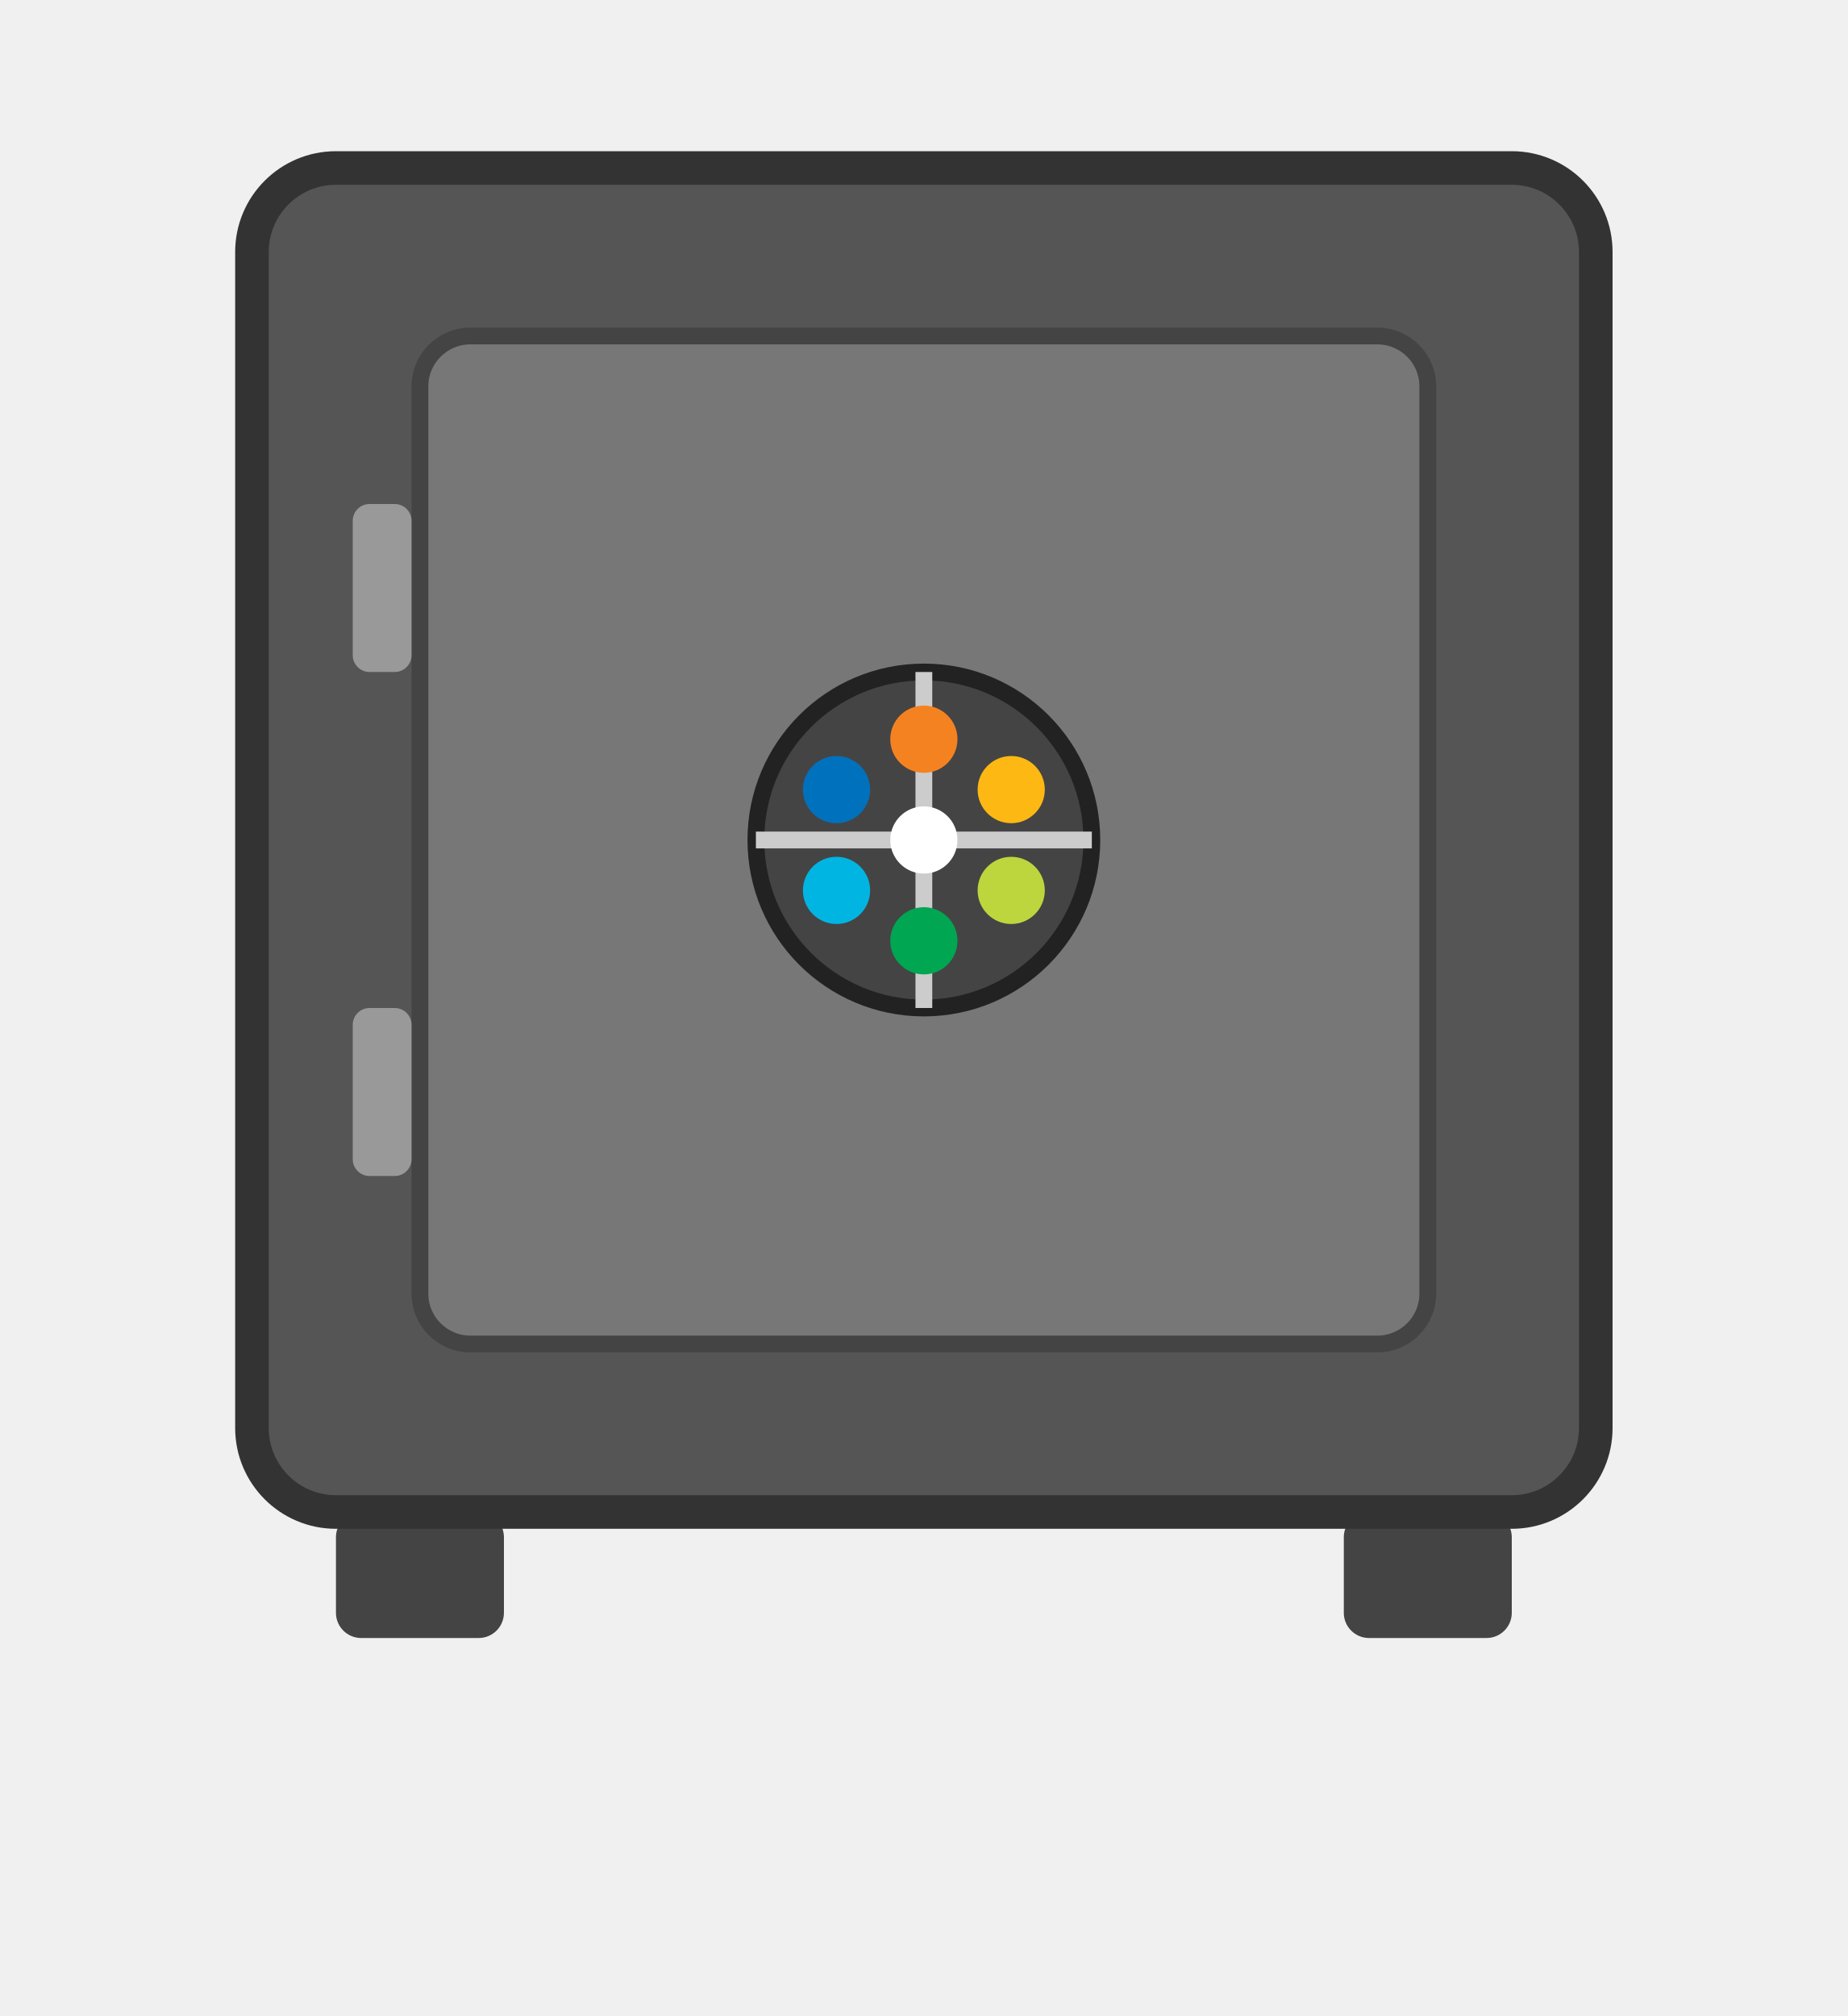
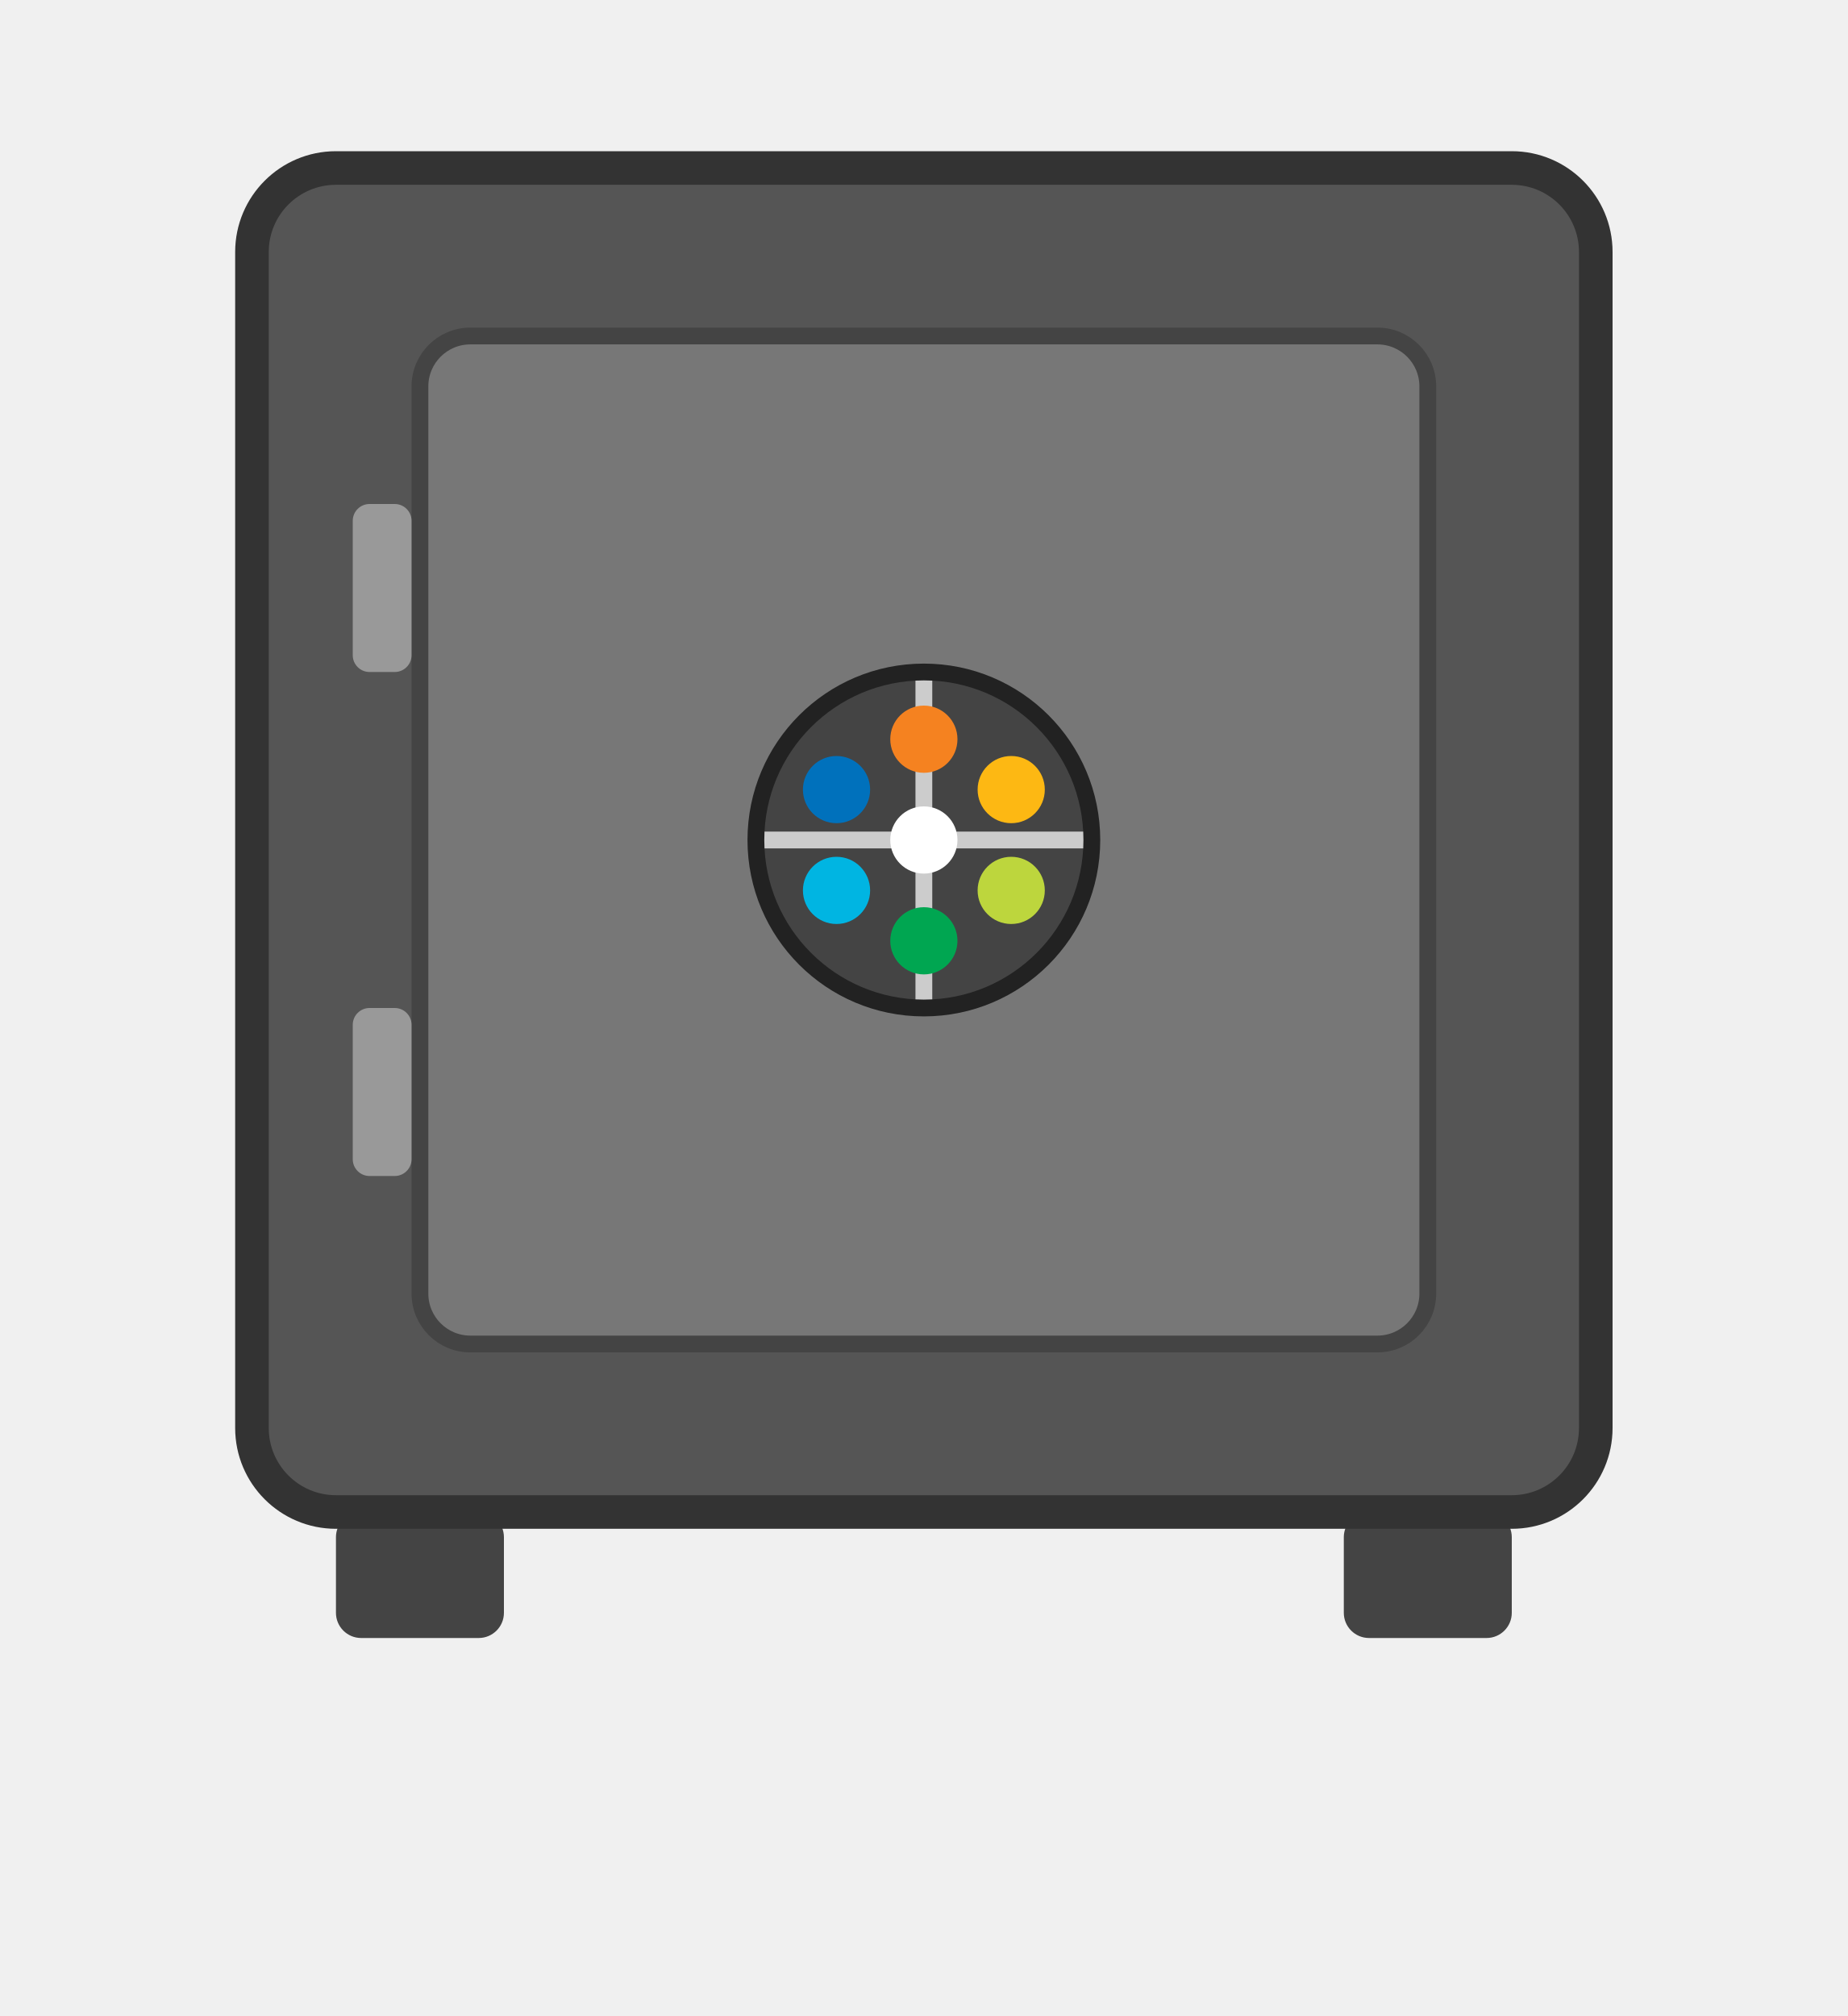
<svg xmlns="http://www.w3.org/2000/svg" width="220" height="240" viewBox="0 0 220 240">
  <rect x="40" y="180" width="20" height="15" rx="3" fill="#444" />
  <rect x="160" y="180" width="20" height="15" rx="3" fill="#444" />
  <rect x="30" y="20" width="160" height="160" rx="10" ry="10" fill="#555" stroke="#333" stroke-width="4" />
  <rect x="50" y="40" width="120" height="120" rx="6" ry="6" fill="#777" stroke="#444" stroke-width="2" />
-   <circle cx="110" cy="100" r="20" fill="#444" stroke="#222" stroke-width="2" />
+   <circle cx="110" cy="100" r="20" fill="#444" />
  <line x1="110" y1="80" x2="110" y2="120" stroke="#ccc" stroke-width="2" />
  <line x1="90" y1="100" x2="130" y2="100" stroke="#ccc" stroke-width="2" />
+   <circle cx="110" cy="100" r="20" fill="none" stroke="#222" stroke-width="2" />
  <g transform="translate(110,100) scale(0.4)">
    <circle cx="0" cy="-30" r="10" fill="#f58220" />
    <circle cx="26" cy="-15" r="10" fill="#fdb813" />
    <circle cx="26" cy="15" r="10" fill="#bdd63d" />
    <circle cx="0" cy="30" r="10" fill="#00a651" />
    <circle cx="-26" cy="15" r="10" fill="#00b5e2" />
    <circle cx="-26" cy="-15" r="10" fill="#0071bc" />
    <circle cx="0" cy="0" r="10" fill="#ffffff" />
  </g>
  <rect x="42" y="60" width="7" height="20" rx="2" fill="#999" />
  <rect x="42" y="120" width="7" height="20" rx="2" fill="#999" />
</svg>
